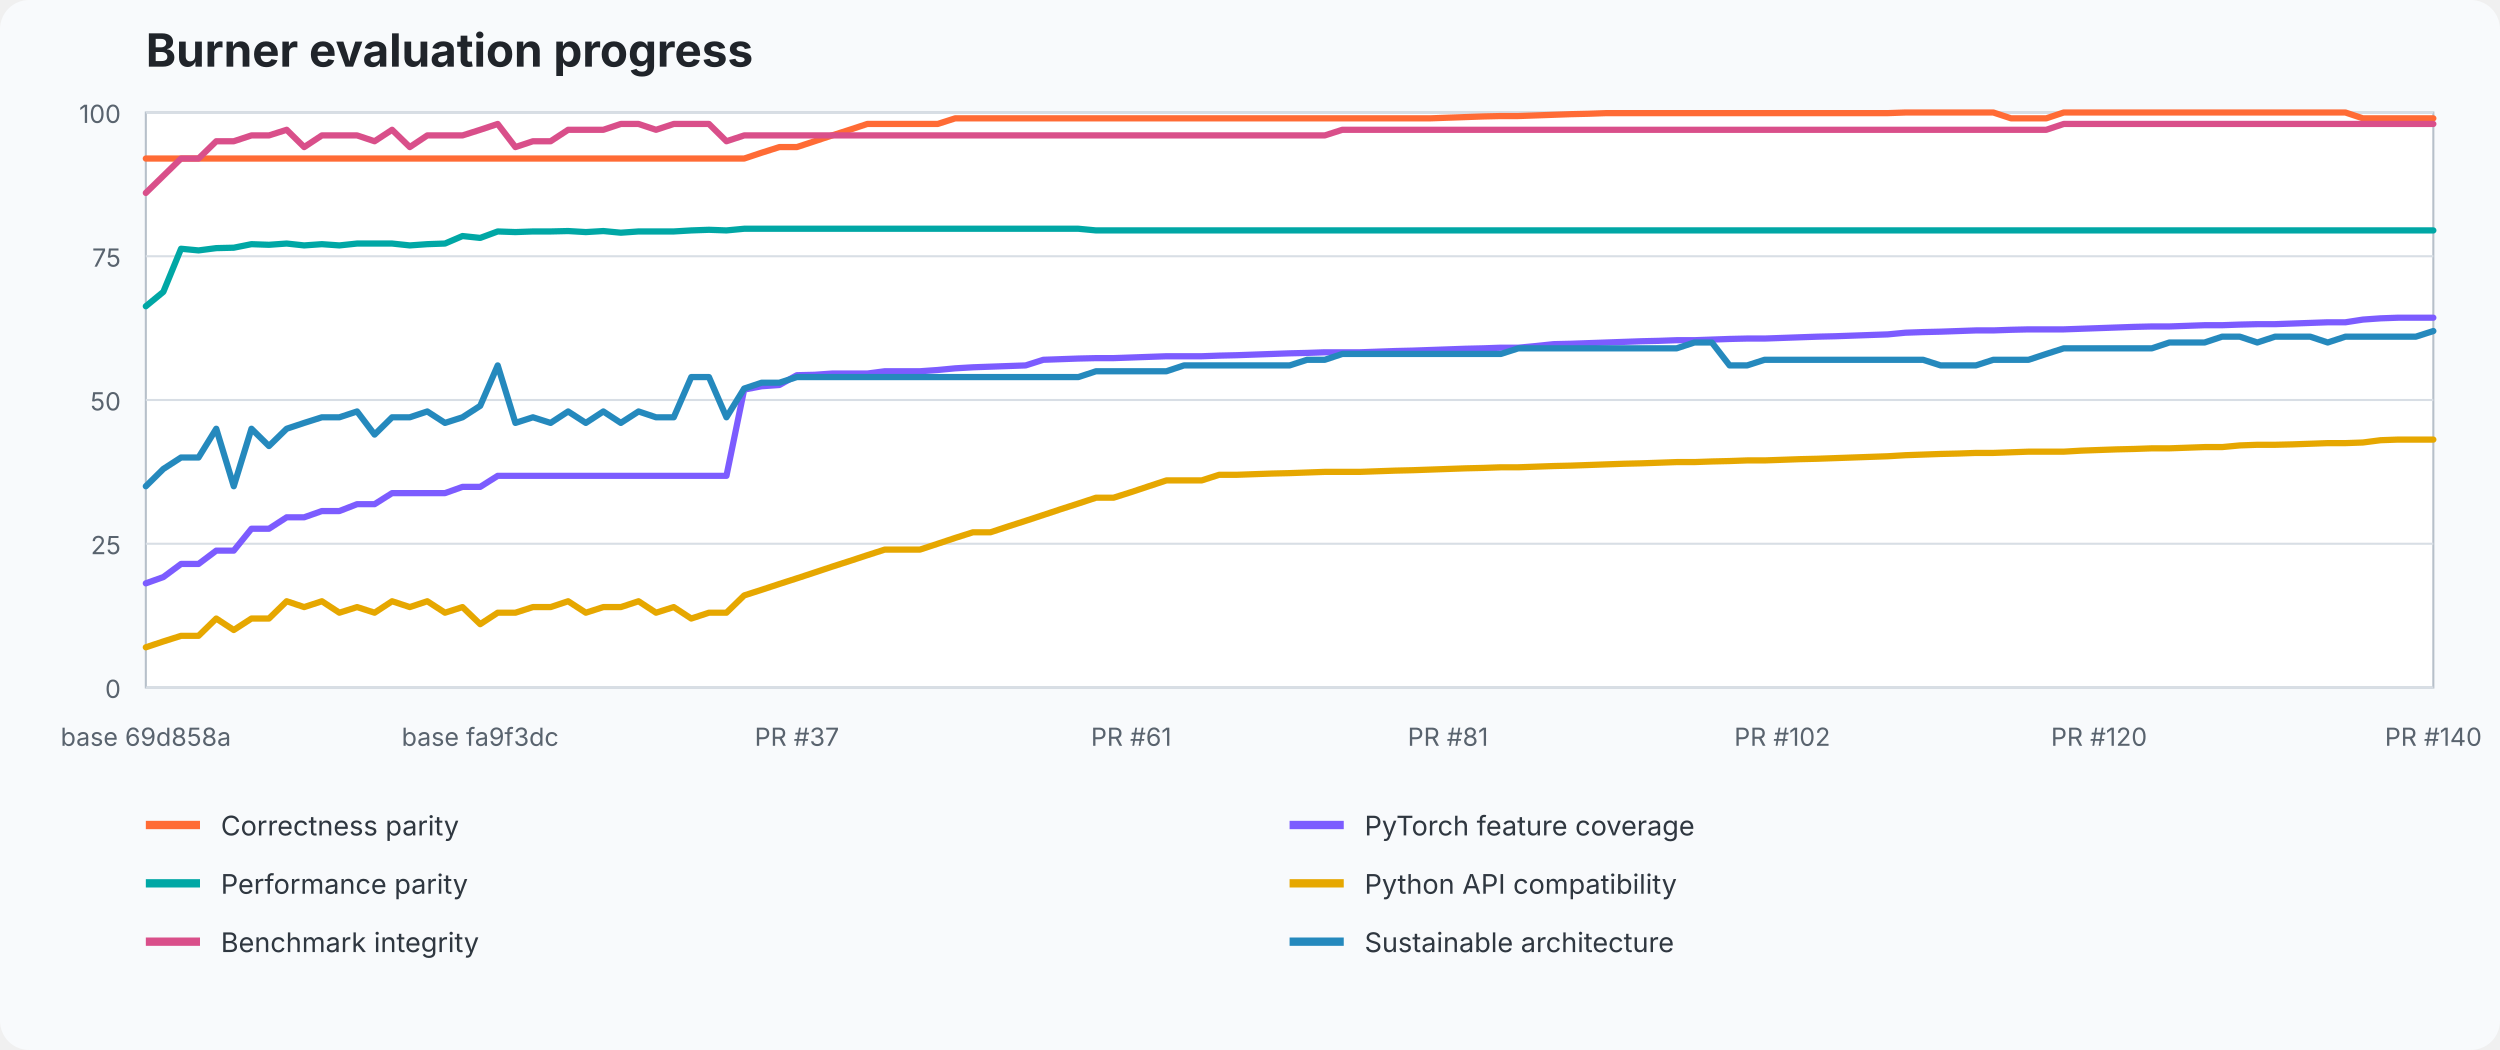
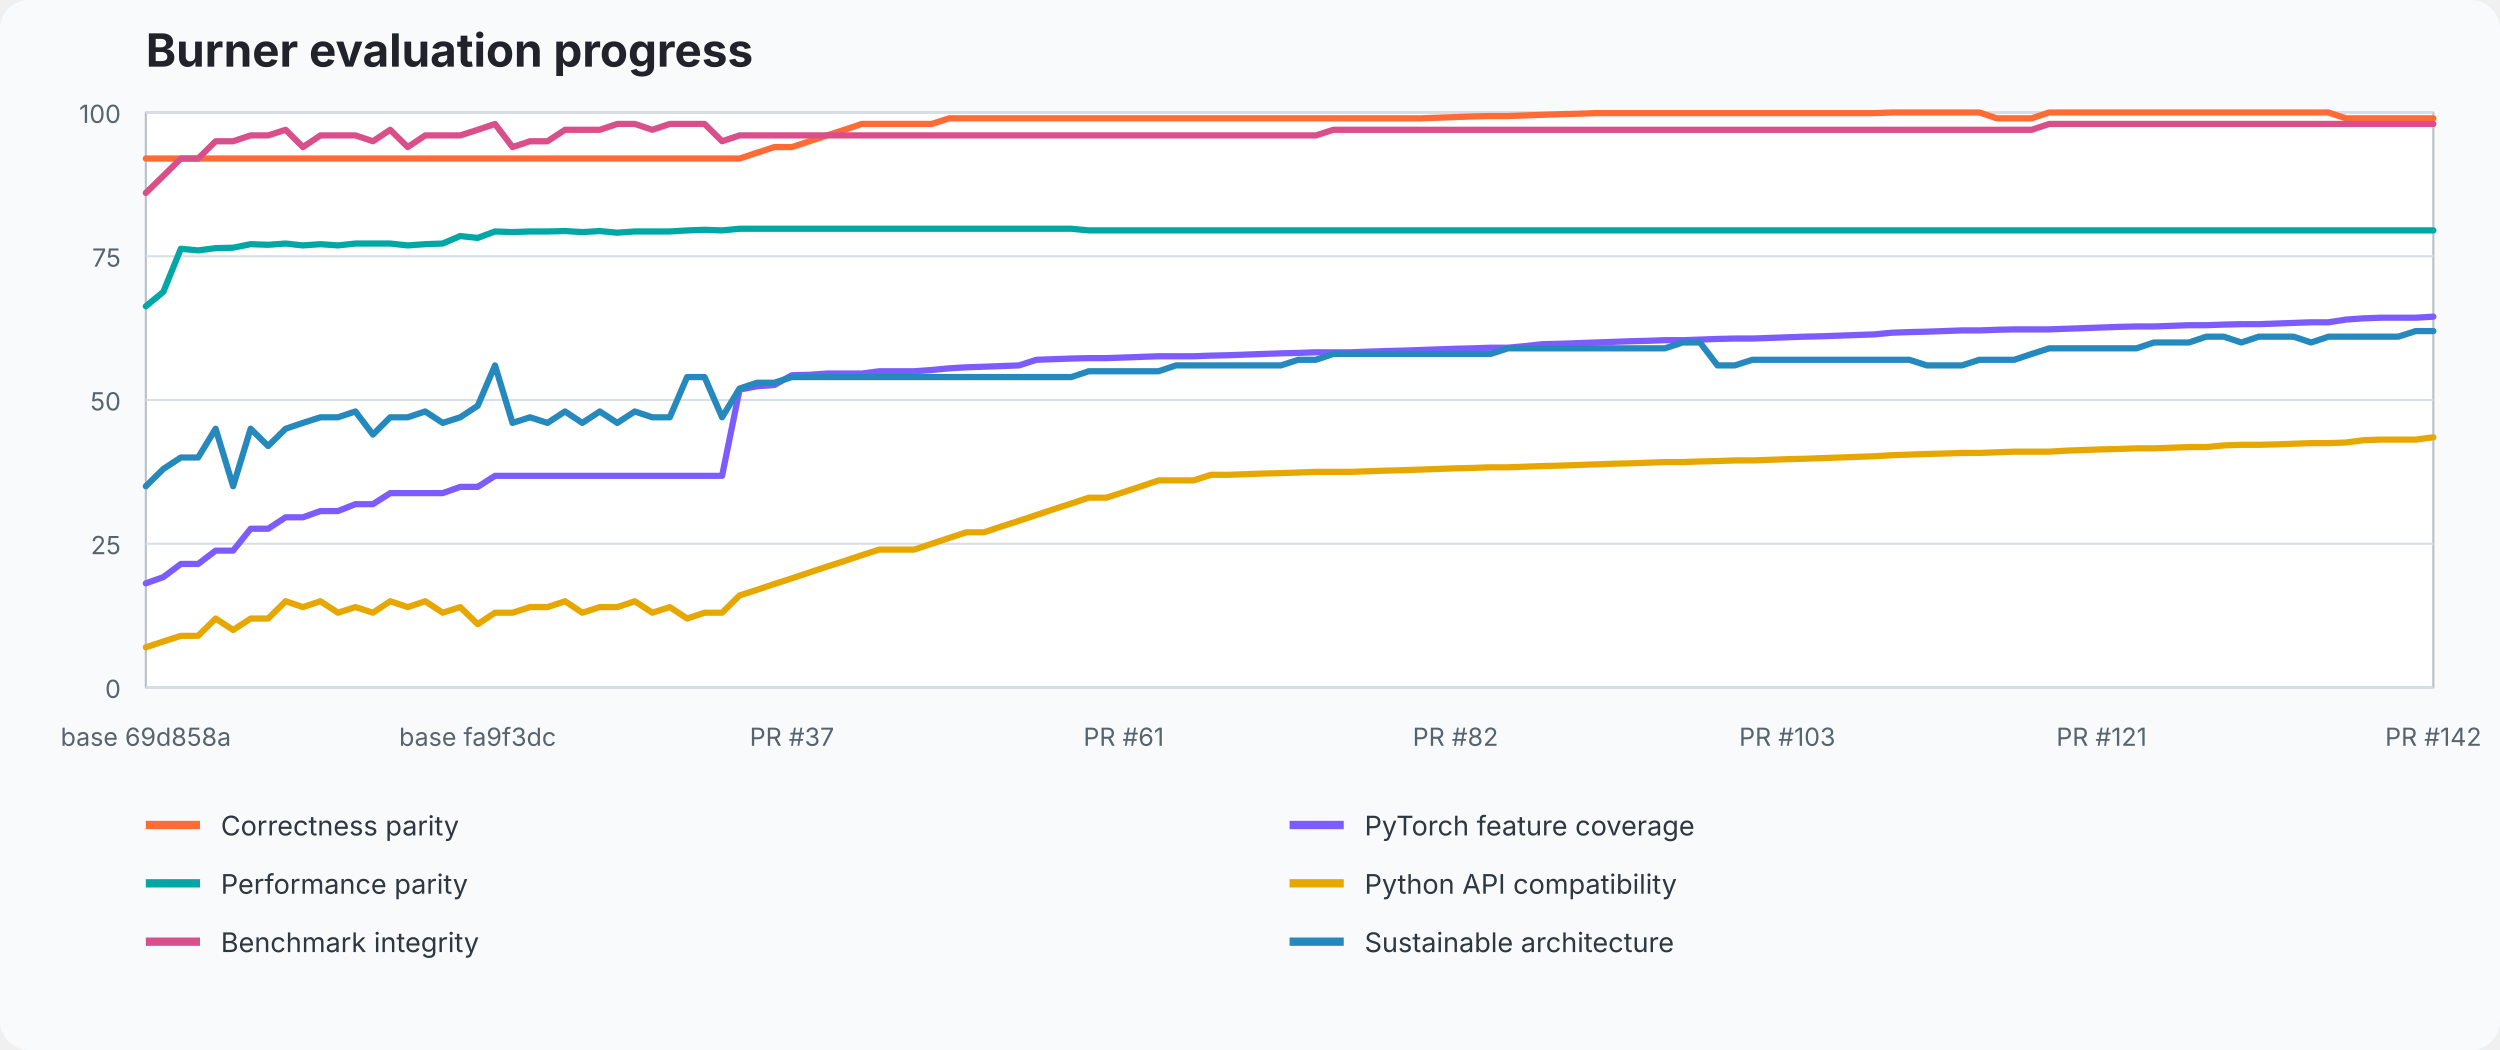
<svg xmlns="http://www.w3.org/2000/svg" width="1200" height="504" viewBox="0 0 1200 504" role="img" aria-labelledby="title desc">
  <style>text{font-family:ui-sans-serif,system-ui,-apple-system,BlinkMacSystemFont,"Segoe UI",sans-serif}.title{font-size:22px;font-weight:700;fill:#20242a}.axis{font-size:12px;fill:#59636e}.legend{font-size:13px;fill:#2f3740}.grid{stroke:#d8dee5;stroke-width:1}.plot{fill:#fff;stroke:#b7c0ca}</style>
  <rect width="100%" height="100%" fill="#f8fafc" rx="14" />
  <text x="70" y="32" class="title">Burner evaluation progress</text>
  <rect x="70" y="54" width="1098" height="276" class="plot" />
  <line x1="70" y1="330" x2="1168" y2="330" class="grid" />
  <text x="58" y="335" text-anchor="end" class="axis">0</text>
  <line x1="70" y1="261" x2="1168" y2="261" class="grid" />
  <text x="58" y="266" text-anchor="end" class="axis">25</text>
  <line x1="70" y1="192" x2="1168" y2="192" class="grid" />
  <text x="58" y="197" text-anchor="end" class="axis">50</text>
  <line x1="70" y1="123" x2="1168" y2="123" class="grid" />
  <text x="58" y="128" text-anchor="end" class="axis">75</text>
  <line x1="70" y1="54" x2="1168" y2="54" class="grid" />
  <text x="58" y="59" text-anchor="end" class="axis">100</text>
-   <polyline points="70.0,76.1 78.4,76.1 86.9,76.1 95.3,76.1 103.8,76.1 112.2,76.1 120.7,76.1 129.1,76.1 137.6,76.1 146.0,76.1 154.5,76.1 162.9,76.1 171.4,76.1 179.8,76.1 188.2,76.1 196.7,76.1 205.1,76.1 213.6,76.1 222.0,76.1 230.5,76.1 238.9,76.1 247.4,76.1 255.8,76.1 264.3,76.1 272.7,76.1 281.2,76.1 289.6,76.1 298.0,76.1 306.5,76.1 314.9,76.1 323.4,76.1 331.8,76.1 340.3,76.1 348.7,76.1 357.2,76.1 365.6,73.3 374.1,70.6 382.5,70.6 391.0,67.8 399.4,65.0 407.8,62.3 416.3,59.5 424.7,59.5 433.2,59.5 441.6,59.5 450.1,59.5 458.5,56.8 467.0,56.8 475.4,56.8 483.9,56.8 492.3,56.8 500.8,56.8 509.2,56.8 517.6,56.8 526.1,56.8 534.5,56.8 543.0,56.8 551.4,56.8 559.9,56.8 568.3,56.8 576.8,56.8 585.2,56.8 593.7,56.8 602.1,56.8 610.6,56.8 619.0,56.8 627.4,56.8 635.9,56.8 644.3,56.8 652.8,56.8 661.2,56.8 669.7,56.8 678.1,56.8 686.6,56.8 695.0,56.5 703.5,56.2 711.9,55.9 720.4,55.7 728.8,55.7 737.2,55.4 745.7,55.1 754.1,54.8 762.6,54.6 771.0,54.3 779.5,54.3 787.9,54.3 796.4,54.3 804.8,54.3 813.3,54.3 821.7,54.3 830.2,54.3 838.6,54.3 847.0,54.3 855.5,54.3 863.9,54.3 872.4,54.3 880.8,54.3 889.3,54.3 897.7,54.3 906.2,54.3 914.6,54.0 923.1,54.0 931.5,54.0 940.0,54.0 948.4,54.0 956.8,54.0 965.3,56.8 973.7,56.8 982.2,56.8 990.6,54.0 999.1,54.0 1007.5,54.0 1016.0,54.0 1024.4,54.0 1032.9,54.0 1041.3,54.0 1049.8,54.0 1058.2,54.0 1066.6,54.0 1075.1,54.0 1083.5,54.0 1092.0,54.0 1100.4,54.0 1108.9,54.0 1117.3,54.0 1125.8,54.0 1134.2,56.8 1142.7,56.8 1151.1,56.8 1159.6,56.8 1168.0,56.8" fill="none" stroke="#ff6b35" stroke-width="3" stroke-linejoin="round" stroke-linecap="round" />
-   <polyline points="70.0,280.0 78.4,277.0 86.9,270.7 95.3,270.7 103.8,264.3 112.2,264.3 120.7,253.8 129.1,253.8 137.6,248.3 146.0,248.3 154.5,245.3 162.9,245.3 171.4,242.0 179.8,242.0 188.2,236.7 196.7,236.7 205.1,236.7 213.6,236.7 222.0,233.7 230.5,233.7 238.9,228.4 247.4,228.4 255.8,228.4 264.3,228.4 272.7,228.4 281.2,228.4 289.6,228.4 298.0,228.4 306.5,228.4 314.9,228.4 323.4,228.4 331.8,228.4 340.3,228.4 348.7,228.4 357.2,187.0 365.6,185.4 374.1,184.8 382.5,180.1 391.0,179.9 399.4,179.3 407.8,179.3 416.3,179.3 424.7,178.2 433.2,178.2 441.6,178.2 450.1,177.6 458.5,176.8 467.0,176.3 475.4,176.0 483.9,175.7 492.3,175.4 500.8,172.7 509.2,172.4 517.6,172.1 526.1,171.9 534.5,171.9 543.0,171.6 551.4,171.3 559.9,171.0 568.3,171.0 576.8,171.0 585.2,170.7 593.7,170.5 602.1,170.2 610.6,169.9 619.0,169.6 627.4,169.4 635.9,169.1 644.3,169.1 652.8,169.1 661.2,168.8 669.7,168.5 678.1,168.3 686.6,168.0 695.0,167.7 703.5,167.4 711.9,167.2 720.4,166.9 728.8,166.9 737.2,166.1 745.7,165.2 754.1,165.0 762.6,164.7 771.0,164.4 779.5,164.1 787.9,163.8 796.4,163.6 804.8,163.3 813.3,163.3 821.7,163.0 830.2,162.7 838.6,162.5 847.0,162.5 855.5,162.2 863.9,161.9 872.4,161.6 880.8,161.4 889.3,161.1 897.7,160.8 906.2,160.5 914.6,159.7 923.1,159.4 931.5,159.2 940.0,158.9 948.4,158.6 956.8,158.6 965.3,158.3 973.7,158.1 982.2,158.1 990.6,158.1 999.1,157.8 1007.5,157.5 1016.0,157.2 1024.4,156.9 1032.9,156.7 1041.3,156.7 1049.8,156.4 1058.2,156.1 1066.6,156.1 1075.1,155.8 1083.5,155.6 1092.0,155.6 1100.4,155.3 1108.9,155.0 1117.3,154.7 1125.8,154.7 1134.2,153.4 1142.7,152.8 1151.1,152.5 1159.6,152.5 1168.0,152.5" fill="none" stroke="#7c5cff" stroke-width="3" stroke-linejoin="round" stroke-linecap="round" />
-   <polyline points="70.0,147.0 78.4,140.1 86.9,119.4 95.3,120.2 103.8,119.1 112.2,118.9 120.7,117.2 129.1,117.5 137.6,116.9 146.0,117.8 154.5,117.2 162.9,117.8 171.4,116.9 179.8,116.9 188.2,116.9 196.7,117.8 205.1,117.2 213.6,116.9 222.0,113.3 230.5,114.2 238.9,111.1 247.4,111.4 255.8,111.1 264.3,111.1 272.7,110.9 281.2,111.4 289.6,110.9 298.0,111.7 306.5,111.1 314.9,111.1 323.4,111.1 331.8,110.6 340.3,110.3 348.7,110.6 357.2,109.8 365.6,109.8 374.1,109.8 382.5,109.8 391.0,109.8 399.4,109.8 407.8,109.8 416.3,109.8 424.7,109.8 433.2,109.8 441.6,109.8 450.1,109.8 458.5,109.8 467.0,109.8 475.4,109.8 483.9,109.8 492.3,109.8 500.8,109.8 509.2,109.8 517.6,109.8 526.1,110.6 534.5,110.6 543.0,110.6 551.4,110.6 559.9,110.6 568.3,110.6 576.8,110.6 585.2,110.6 593.7,110.6 602.1,110.6 610.6,110.6 619.0,110.6 627.4,110.6 635.9,110.6 644.3,110.6 652.8,110.6 661.2,110.6 669.7,110.6 678.1,110.6 686.6,110.6 695.0,110.6 703.5,110.6 711.9,110.6 720.4,110.6 728.8,110.6 737.2,110.6 745.7,110.6 754.1,110.6 762.6,110.6 771.0,110.6 779.5,110.6 787.9,110.6 796.4,110.6 804.8,110.6 813.3,110.6 821.7,110.6 830.2,110.6 838.6,110.6 847.0,110.6 855.5,110.6 863.9,110.6 872.4,110.6 880.8,110.6 889.3,110.6 897.7,110.6 906.2,110.6 914.6,110.6 923.1,110.6 931.5,110.6 940.0,110.6 948.4,110.6 956.8,110.6 965.3,110.6 973.7,110.6 982.2,110.6 990.6,110.6 999.1,110.6 1007.5,110.6 1016.0,110.6 1024.4,110.6 1032.9,110.6 1041.3,110.6 1049.8,110.6 1058.2,110.6 1066.6,110.6 1075.1,110.6 1083.5,110.6 1092.0,110.6 1100.4,110.6 1108.9,110.6 1117.3,110.6 1125.8,110.6 1134.2,110.6 1142.7,110.6 1151.1,110.6 1159.6,110.6 1168.0,110.6" fill="none" stroke="#00a7a5" stroke-width="3" stroke-linejoin="round" stroke-linecap="round" />
-   <polyline points="70.0,310.7 78.4,307.9 86.9,305.2 95.3,305.2 103.8,296.9 112.2,302.4 120.7,296.9 129.1,296.9 137.6,288.6 146.0,291.4 154.5,288.6 162.9,294.1 171.4,291.4 179.8,294.1 188.2,288.6 196.7,291.4 205.1,288.6 213.6,294.1 222.0,291.4 230.5,299.6 238.9,294.1 247.4,294.1 255.8,291.4 264.3,291.4 272.7,288.6 281.2,294.1 289.6,291.4 298.0,291.4 306.5,288.6 314.9,294.1 323.4,291.4 331.8,296.9 340.3,294.1 348.7,294.1 357.2,285.8 365.6,283.1 374.1,280.3 382.5,277.6 391.0,274.8 399.4,272.0 407.8,269.3 416.3,266.5 424.7,263.8 433.2,263.8 441.6,263.8 450.1,261.0 458.5,258.2 467.0,255.5 475.4,255.5 483.9,252.7 492.3,250.0 500.8,247.2 509.2,244.4 517.6,241.7 526.1,238.9 534.5,238.9 543.0,236.2 551.4,233.4 559.9,230.6 568.3,230.6 576.8,230.6 585.2,227.9 593.7,227.9 602.1,227.6 610.6,227.3 619.0,227.1 627.4,226.8 635.9,226.5 644.3,226.5 652.8,226.5 661.2,226.2 669.7,225.9 678.1,225.7 686.6,225.4 695.0,225.1 703.5,224.8 711.9,224.6 720.4,224.3 728.8,224.3 737.2,224.0 745.7,223.7 754.1,223.5 762.6,223.2 771.0,222.9 779.5,222.6 787.9,222.4 796.4,222.1 804.8,221.8 813.3,221.8 821.7,221.5 830.2,221.3 838.6,221.0 847.0,221.0 855.5,220.7 863.9,220.4 872.4,220.2 880.8,219.9 889.3,219.6 897.7,219.3 906.2,219.0 914.6,218.5 923.1,218.2 931.5,217.9 940.0,217.7 948.4,217.4 956.8,217.4 965.3,217.1 973.7,216.8 982.2,216.8 990.6,216.8 999.1,216.3 1007.5,216.0 1016.0,215.7 1024.4,215.5 1032.9,215.2 1041.3,215.2 1049.8,214.9 1058.2,214.6 1066.6,214.6 1075.1,213.8 1083.5,213.5 1092.0,213.5 1100.4,213.3 1108.9,213.0 1117.3,212.7 1125.8,212.7 1134.2,212.4 1142.7,211.3 1151.1,211.0 1159.6,211.0 1168.0,211.0" fill="none" stroke="#e6a700" stroke-width="3" stroke-linejoin="round" stroke-linecap="round" />
-   <polyline points="70.0,92.6 78.4,84.4 86.9,76.1 95.3,76.1 103.8,67.8 112.2,67.8 120.7,65.0 129.1,65.0 137.6,62.3 146.0,70.6 154.5,65.0 162.9,65.0 171.4,65.0 179.8,67.8 188.2,62.3 196.7,70.6 205.1,65.0 213.6,65.0 222.0,65.0 230.5,62.3 238.9,59.5 247.4,70.6 255.8,67.8 264.3,67.8 272.7,62.3 281.2,62.3 289.6,62.3 298.0,59.5 306.5,59.5 314.9,62.3 323.4,59.5 331.8,59.5 340.3,59.5 348.7,67.8 357.2,65.0 365.6,65.0 374.1,65.0 382.5,65.0 391.0,65.0 399.4,65.0 407.8,65.0 416.3,65.0 424.7,65.0 433.2,65.0 441.6,65.0 450.1,65.0 458.5,65.0 467.0,65.0 475.4,65.0 483.9,65.0 492.3,65.0 500.8,65.0 509.2,65.0 517.6,65.0 526.1,65.0 534.5,65.0 543.0,65.0 551.4,65.0 559.9,65.0 568.3,65.0 576.8,65.0 585.2,65.0 593.7,65.0 602.1,65.0 610.6,65.0 619.0,65.0 627.4,65.0 635.9,65.0 644.3,62.3 652.8,62.3 661.2,62.3 669.7,62.3 678.1,62.3 686.6,62.3 695.0,62.3 703.5,62.3 711.9,62.3 720.4,62.3 728.8,62.3 737.2,62.3 745.7,62.3 754.1,62.3 762.6,62.3 771.0,62.3 779.5,62.3 787.9,62.3 796.4,62.3 804.8,62.3 813.3,62.3 821.7,62.3 830.2,62.3 838.6,62.3 847.0,62.3 855.5,62.3 863.9,62.3 872.4,62.3 880.8,62.3 889.3,62.3 897.7,62.3 906.2,62.3 914.6,62.3 923.1,62.3 931.5,62.3 940.0,62.3 948.4,62.3 956.8,62.3 965.3,62.3 973.7,62.3 982.2,62.3 990.6,59.5 999.1,59.5 1007.5,59.5 1016.0,59.5 1024.4,59.5 1032.9,59.5 1041.3,59.5 1049.8,59.5 1058.2,59.5 1066.6,59.5 1075.1,59.5 1083.5,59.5 1092.0,59.5 1100.4,59.5 1108.9,59.5 1117.3,59.5 1125.8,59.5 1134.2,59.5 1142.7,59.5 1151.1,59.5 1159.6,59.5 1168.0,59.5" fill="none" stroke="#d94f8a" stroke-width="3" stroke-linejoin="round" stroke-linecap="round" />
-   <polyline points="70.0,233.4 78.4,225.1 86.9,219.6 95.3,219.6 103.8,205.8 112.2,233.4 120.7,205.8 129.1,214.1 137.6,205.8 146.0,203.0 154.5,200.3 162.9,200.3 171.4,197.5 179.8,208.6 188.2,200.3 196.7,200.3 205.1,197.5 213.6,203.0 222.0,200.3 230.5,194.8 238.9,175.4 247.4,203.0 255.8,200.3 264.3,203.0 272.7,197.5 281.2,203.0 289.6,197.5 298.0,203.0 306.5,197.5 314.9,200.3 323.4,200.3 331.8,181.0 340.3,181.0 348.7,200.3 357.2,186.5 365.6,183.7 374.1,183.7 382.5,181.0 391.0,181.0 399.4,181.0 407.8,181.0 416.3,181.0 424.7,181.0 433.2,181.0 441.6,181.0 450.1,181.0 458.5,181.0 467.0,181.0 475.4,181.0 483.9,181.0 492.3,181.0 500.8,181.0 509.2,181.0 517.6,181.0 526.1,178.2 534.5,178.2 543.0,178.2 551.4,178.2 559.9,178.2 568.3,175.4 576.8,175.4 585.2,175.4 593.7,175.4 602.1,175.4 610.6,175.4 619.0,175.4 627.4,172.7 635.9,172.7 644.3,169.9 652.8,169.9 661.2,169.9 669.7,169.9 678.1,169.9 686.6,169.9 695.0,169.9 703.5,169.9 711.9,169.9 720.4,169.9 728.8,167.2 737.2,167.2 745.7,167.2 754.1,167.2 762.6,167.2 771.0,167.2 779.5,167.2 787.9,167.2 796.4,167.2 804.8,167.2 813.3,164.4 821.7,164.4 830.2,175.4 838.6,175.4 847.0,172.7 855.5,172.7 863.9,172.7 872.4,172.7 880.8,172.7 889.3,172.7 897.7,172.7 906.2,172.7 914.6,172.7 923.1,172.7 931.5,175.4 940.0,175.4 948.4,175.4 956.8,172.7 965.3,172.7 973.7,172.7 982.2,169.9 990.6,167.2 999.1,167.2 1007.5,167.2 1016.0,167.2 1024.4,167.2 1032.9,167.2 1041.3,164.4 1049.8,164.4 1058.2,164.4 1066.6,161.6 1075.1,161.6 1083.5,164.4 1092.0,161.6 1100.4,161.6 1108.9,161.6 1117.3,164.4 1125.8,161.6 1134.2,161.6 1142.7,161.6 1151.1,161.6 1159.6,161.6 1168.0,158.9" fill="none" stroke="#2589bd" stroke-width="3" stroke-linejoin="round" stroke-linecap="round" />
+   <polyline points="70.0,76.1 78.4,76.1 86.8,76.1 95.1,76.1 103.5,76.1 111.9,76.1 120.3,76.1 128.7,76.1 137.1,76.1 145.4,76.1 153.8,76.1 162.2,76.1 170.6,76.1 179.0,76.1 187.3,76.1 195.7,76.1 204.1,76.1 212.5,76.1 220.9,76.1 229.3,76.1 237.6,76.1 246.0,76.1 254.4,76.1 262.8,76.1 271.2,76.1 279.5,76.1 287.9,76.1 296.3,76.1 304.7,76.1 313.1,76.1 321.5,76.1 329.8,76.1 338.2,76.1 346.6,76.1 355.0,76.1 363.4,73.3 371.7,70.6 380.1,70.6 388.5,67.8 396.9,65.0 405.3,62.3 413.6,59.5 422.0,59.5 430.4,59.5 438.8,59.5 447.2,59.5 455.6,56.8 463.9,56.8 472.3,56.8 480.7,56.8 489.1,56.8 497.5,56.8 505.8,56.8 514.2,56.8 522.6,56.8 531.0,56.8 539.4,56.8 547.8,56.8 556.1,56.8 564.5,56.8 572.9,56.8 581.3,56.8 589.7,56.8 598.0,56.8 606.4,56.8 614.8,56.8 623.2,56.8 631.6,56.8 640.0,56.8 648.3,56.8 656.7,56.8 665.1,56.8 673.5,56.8 681.9,56.8 690.2,56.5 698.6,56.2 707.0,55.9 715.4,55.7 723.8,55.7 732.2,55.4 740.5,55.1 748.9,54.8 757.3,54.6 765.7,54.3 774.1,54.3 782.4,54.3 790.8,54.3 799.2,54.3 807.6,54.3 816.0,54.3 824.4,54.3 832.7,54.3 841.1,54.3 849.5,54.3 857.9,54.3 866.3,54.3 874.6,54.3 883.0,54.3 891.4,54.3 899.8,54.3 908.2,54.0 916.5,54.0 924.9,54.0 933.3,54.0 941.7,54.0 950.1,54.0 958.5,56.8 966.8,56.8 975.2,56.8 983.6,54.0 992.0,54.0 1000.4,54.0 1008.7,54.0 1017.1,54.0 1025.5,54.0 1033.9,54.0 1042.3,54.0 1050.7,54.0 1059.0,54.0 1067.4,54.0 1075.8,54.0 1084.2,54.0 1092.6,54.0 1100.9,54.0 1109.3,54.0 1117.7,54.0 1126.1,56.8 1134.5,56.8 1142.9,56.8 1151.2,56.8 1159.6,56.8 1168.0,56.8" fill="none" stroke="#ff6b35" stroke-width="3" stroke-linejoin="round" stroke-linecap="round" />
+   <polyline points="70.0,280.0 78.4,277.0 86.8,270.7 95.1,270.7 103.5,264.3 111.9,264.3 120.3,253.8 128.7,253.8 137.1,248.3 145.4,248.3 153.8,245.3 162.2,245.3 170.6,242.0 179.0,242.0 187.3,236.7 195.7,236.7 204.1,236.7 212.5,236.7 220.9,233.7 229.3,233.7 237.6,228.4 246.0,228.4 254.4,228.4 262.8,228.4 271.2,228.4 279.5,228.4 287.9,228.4 296.3,228.4 304.7,228.4 313.1,228.4 321.5,228.4 329.8,228.4 338.2,228.4 346.6,228.4 355.0,187.0 363.4,185.4 371.7,184.8 380.1,180.1 388.5,179.9 396.9,179.3 405.3,179.3 413.6,179.3 422.0,178.2 430.4,178.2 438.8,178.2 447.2,177.6 455.6,176.8 463.9,176.3 472.3,176.0 480.7,175.7 489.1,175.4 497.5,172.7 505.8,172.4 514.2,172.1 522.6,171.9 531.0,171.9 539.4,171.6 547.8,171.3 556.1,171.0 564.5,171.0 572.9,171.0 581.3,170.7 589.7,170.5 598.0,170.2 606.4,169.9 614.8,169.6 623.2,169.4 631.6,169.1 640.0,169.1 648.3,169.1 656.7,168.8 665.1,168.5 673.5,168.3 681.9,168.0 690.2,167.7 698.6,167.4 707.0,167.2 715.4,166.9 723.8,166.9 732.2,166.1 740.5,165.2 748.9,165.0 757.3,164.7 765.7,164.4 774.1,164.1 782.4,163.8 790.8,163.6 799.2,163.3 807.6,163.3 816.0,163.0 824.4,162.7 832.7,162.5 841.1,162.5 849.5,162.2 857.9,161.9 866.3,161.6 874.6,161.4 883.0,161.1 891.4,160.8 899.8,160.5 908.2,159.7 916.5,159.4 924.9,159.2 933.3,158.9 941.7,158.6 950.1,158.6 958.5,158.3 966.8,158.1 975.2,158.1 983.6,158.1 992.0,157.8 1000.4,157.5 1008.7,157.2 1017.1,156.9 1025.5,156.7 1033.9,156.7 1042.3,156.4 1050.7,156.1 1059.0,156.1 1067.4,155.8 1075.8,155.6 1084.2,155.6 1092.6,155.3 1100.9,155.0 1109.3,154.7 1117.7,154.7 1126.1,153.4 1134.5,152.8 1142.9,152.5 1151.2,152.5 1159.6,152.5 1168.0,152.0" fill="none" stroke="#7c5cff" stroke-width="3" stroke-linejoin="round" stroke-linecap="round" />
+   <polyline points="70.0,147.0 78.4,140.1 86.8,119.4 95.1,120.2 103.5,119.1 111.9,118.9 120.3,117.2 128.7,117.5 137.1,116.9 145.4,117.8 153.8,117.2 162.2,117.8 170.6,116.9 179.0,116.9 187.3,116.9 195.7,117.8 204.1,117.2 212.5,116.9 220.9,113.3 229.3,114.2 237.6,111.1 246.0,111.4 254.4,111.1 262.8,111.1 271.2,110.9 279.5,111.4 287.9,110.9 296.3,111.7 304.7,111.1 313.1,111.1 321.5,111.1 329.8,110.6 338.2,110.3 346.6,110.6 355.0,109.8 363.4,109.8 371.7,109.8 380.1,109.8 388.5,109.8 396.9,109.8 405.3,109.8 413.6,109.8 422.0,109.8 430.4,109.8 438.8,109.8 447.2,109.8 455.6,109.8 463.9,109.8 472.3,109.8 480.7,109.8 489.1,109.8 497.5,109.8 505.8,109.8 514.2,109.8 522.6,110.6 531.0,110.6 539.4,110.6 547.8,110.6 556.1,110.6 564.5,110.6 572.9,110.6 581.3,110.6 589.7,110.6 598.0,110.6 606.4,110.6 614.8,110.6 623.2,110.6 631.6,110.6 640.0,110.6 648.3,110.6 656.7,110.6 665.1,110.6 673.5,110.6 681.9,110.6 690.2,110.6 698.6,110.6 707.0,110.6 715.4,110.6 723.8,110.6 732.2,110.6 740.5,110.6 748.9,110.6 757.3,110.6 765.7,110.6 774.1,110.6 782.4,110.6 790.8,110.6 799.2,110.6 807.6,110.6 816.0,110.6 824.4,110.6 832.7,110.6 841.1,110.6 849.5,110.6 857.9,110.6 866.3,110.6 874.6,110.6 883.0,110.6 891.4,110.6 899.8,110.6 908.2,110.6 916.5,110.6 924.9,110.6 933.3,110.6 941.7,110.6 950.1,110.6 958.5,110.6 966.8,110.6 975.2,110.6 983.6,110.6 992.0,110.6 1000.4,110.6 1008.7,110.6 1017.1,110.6 1025.5,110.6 1033.9,110.6 1042.3,110.6 1050.7,110.6 1059.0,110.6 1067.4,110.6 1075.8,110.6 1084.2,110.6 1092.6,110.6 1100.9,110.6 1109.3,110.6 1117.7,110.6 1126.1,110.6 1134.5,110.6 1142.9,110.6 1151.2,110.6 1159.6,110.6 1168.0,110.6" fill="none" stroke="#00a7a5" stroke-width="3" stroke-linejoin="round" stroke-linecap="round" />
+   <polyline points="70.0,310.7 78.4,307.9 86.8,305.2 95.1,305.2 103.5,296.9 111.9,302.4 120.3,296.9 128.7,296.9 137.1,288.6 145.4,291.4 153.8,288.6 162.2,294.1 170.6,291.4 179.0,294.1 187.3,288.6 195.7,291.4 204.1,288.6 212.5,294.1 220.9,291.4 229.3,299.6 237.6,294.1 246.0,294.1 254.4,291.4 262.8,291.4 271.2,288.6 279.5,294.1 287.9,291.4 296.3,291.4 304.7,288.6 313.1,294.1 321.5,291.4 329.8,296.9 338.2,294.1 346.6,294.1 355.0,285.8 363.4,283.1 371.7,280.3 380.1,277.6 388.5,274.8 396.9,272.0 405.3,269.3 413.6,266.5 422.0,263.8 430.4,263.8 438.8,263.8 447.2,261.0 455.6,258.2 463.9,255.5 472.3,255.5 480.7,252.7 489.1,250.0 497.5,247.2 505.8,244.4 514.2,241.7 522.6,238.9 531.0,238.9 539.4,236.2 547.8,233.4 556.1,230.6 564.5,230.6 572.9,230.6 581.3,227.9 589.7,227.9 598.0,227.6 606.4,227.3 614.8,227.1 623.2,226.8 631.6,226.5 640.0,226.5 648.3,226.5 656.7,226.2 665.1,225.9 673.5,225.7 681.9,225.4 690.2,225.1 698.6,224.8 707.0,224.6 715.4,224.3 723.8,224.3 732.2,224.0 740.5,223.7 748.9,223.5 757.3,223.2 765.7,222.9 774.1,222.6 782.4,222.4 790.8,222.1 799.2,221.8 807.6,221.8 816.0,221.5 824.4,221.3 832.7,221.0 841.1,221.0 849.5,220.7 857.9,220.4 866.3,220.2 874.6,219.9 883.0,219.6 891.4,219.3 899.8,219.0 908.2,218.5 916.5,218.2 924.9,217.9 933.3,217.7 941.7,217.4 950.1,217.4 958.5,217.1 966.8,216.8 975.2,216.8 983.6,216.8 992.0,216.3 1000.4,216.0 1008.7,215.7 1017.1,215.5 1025.5,215.2 1033.9,215.2 1042.3,214.9 1050.7,214.6 1059.0,214.6 1067.4,213.8 1075.8,213.5 1084.2,213.5 1092.6,213.3 1100.9,213.0 1109.3,212.7 1117.7,212.7 1126.1,212.4 1134.5,211.3 1142.9,211.0 1151.2,211.0 1159.6,211.0 1168.0,209.9" fill="none" stroke="#e6a700" stroke-width="3" stroke-linejoin="round" stroke-linecap="round" />
+   <polyline points="70.0,92.6 78.4,84.4 86.8,76.1 95.1,76.1 103.5,67.8 111.9,67.8 120.3,65.0 128.7,65.0 137.1,62.3 145.4,70.6 153.8,65.0 162.2,65.0 170.6,65.0 179.0,67.8 187.3,62.3 195.7,70.6 204.1,65.0 212.5,65.0 220.9,65.0 229.3,62.3 237.6,59.5 246.0,70.6 254.4,67.8 262.8,67.8 271.2,62.3 279.5,62.3 287.9,62.3 296.3,59.5 304.7,59.5 313.1,62.3 321.5,59.5 329.8,59.5 338.2,59.5 346.6,67.8 355.0,65.0 363.4,65.0 371.7,65.0 380.1,65.0 388.5,65.0 396.9,65.0 405.3,65.0 413.6,65.0 422.0,65.0 430.4,65.0 438.8,65.0 447.2,65.0 455.6,65.0 463.9,65.0 472.3,65.0 480.7,65.0 489.1,65.0 497.5,65.0 505.8,65.0 514.2,65.0 522.6,65.0 531.0,65.0 539.4,65.0 547.8,65.0 556.1,65.0 564.5,65.0 572.9,65.0 581.3,65.0 589.7,65.0 598.0,65.0 606.4,65.0 614.8,65.0 623.2,65.0 631.6,65.0 640.0,62.3 648.3,62.3 656.7,62.3 665.1,62.3 673.5,62.3 681.9,62.3 690.2,62.3 698.6,62.3 707.0,62.3 715.4,62.3 723.8,62.3 732.2,62.3 740.5,62.3 748.9,62.3 757.3,62.3 765.7,62.3 774.1,62.3 782.4,62.3 790.8,62.3 799.2,62.3 807.6,62.3 816.0,62.3 824.4,62.3 832.7,62.3 841.1,62.3 849.5,62.3 857.9,62.3 866.3,62.3 874.6,62.3 883.0,62.3 891.4,62.3 899.8,62.3 908.2,62.3 916.5,62.3 924.9,62.3 933.3,62.3 941.7,62.3 950.1,62.3 958.5,62.3 966.8,62.3 975.2,62.3 983.6,59.5 992.0,59.5 1000.4,59.5 1008.7,59.5 1017.1,59.5 1025.5,59.5 1033.9,59.5 1042.3,59.5 1050.7,59.5 1059.0,59.5 1067.4,59.5 1075.8,59.5 1084.2,59.5 1092.6,59.5 1100.9,59.5 1109.3,59.5 1117.7,59.5 1126.1,59.5 1134.5,59.5 1142.9,59.5 1151.2,59.5 1159.6,59.5 1168.0,59.5" fill="none" stroke="#d94f8a" stroke-width="3" stroke-linejoin="round" stroke-linecap="round" />
+   <polyline points="70.0,233.4 78.4,225.1 86.8,219.6 95.1,219.6 103.5,205.8 111.9,233.4 120.3,205.8 128.7,214.1 137.1,205.8 145.4,203.0 153.8,200.3 162.2,200.3 170.6,197.5 179.0,208.6 187.3,200.3 195.7,200.3 204.1,197.5 212.5,203.0 220.9,200.3 229.3,194.8 237.6,175.4 246.0,203.0 254.4,200.3 262.8,203.0 271.2,197.5 279.5,203.0 287.9,197.5 296.3,203.0 304.7,197.5 313.1,200.3 321.5,200.3 329.8,181.0 338.2,181.0 346.6,200.3 355.0,186.5 363.4,183.7 371.7,183.7 380.1,181.0 388.5,181.0 396.9,181.0 405.3,181.0 413.6,181.0 422.0,181.0 430.4,181.0 438.8,181.0 447.2,181.0 455.6,181.0 463.9,181.0 472.3,181.0 480.7,181.0 489.1,181.0 497.5,181.0 505.8,181.0 514.2,181.0 522.6,178.2 531.0,178.2 539.4,178.2 547.8,178.2 556.1,178.2 564.5,175.4 572.9,175.4 581.3,175.4 589.7,175.4 598.0,175.4 606.4,175.4 614.8,175.4 623.2,172.7 631.6,172.7 640.0,169.9 648.3,169.9 656.7,169.9 665.1,169.9 673.5,169.9 681.9,169.9 690.2,169.9 698.6,169.9 707.0,169.9 715.4,169.9 723.8,167.2 732.2,167.2 740.5,167.2 748.9,167.2 757.3,167.2 765.7,167.2 774.1,167.2 782.4,167.2 790.8,167.2 799.2,167.2 807.6,164.4 816.0,164.4 824.4,175.4 832.7,175.4 841.1,172.7 849.5,172.7 857.9,172.7 866.3,172.7 874.6,172.7 883.0,172.7 891.4,172.7 899.8,172.7 908.2,172.7 916.5,172.7 924.9,175.4 933.3,175.4 941.7,175.4 950.1,172.7 958.5,172.7 966.8,172.7 975.2,169.9 983.6,167.2 992.0,167.2 1000.4,167.2 1008.7,167.2 1017.1,167.2 1025.5,167.2 1033.9,164.4 1042.3,164.4 1050.7,164.4 1059.0,161.6 1067.4,161.6 1075.8,164.4 1084.2,161.6 1092.6,161.6 1100.9,161.6 1109.3,164.4 1117.7,161.6 1126.1,161.6 1134.5,161.6 1142.9,161.6 1151.2,161.6 1159.6,158.9 1168.0,158.9" fill="none" stroke="#2589bd" stroke-width="3" stroke-linejoin="round" stroke-linecap="round" />
  <text x="70" y="358" text-anchor="middle" class="axis">base 69d858a</text>
-   <text x="230.477" y="358" text-anchor="middle" class="axis">base fa9f3dc</text>
-   <text x="382.508" y="358" text-anchor="middle" class="axis">PR #37</text>
-   <text x="542.985" y="358" text-anchor="middle" class="axis">PR #61</text>
-   <text x="695.015" y="358" text-anchor="middle" class="axis">PR #81</text>
-   <text x="855.492" y="358" text-anchor="middle" class="axis">PR #102</text>
-   <text x="1007.523" y="358" text-anchor="middle" class="axis">PR #120</text>
-   <text x="1168" y="358" text-anchor="middle" class="axis">PR #140</text>
+   <text x="229.252" y="358" text-anchor="middle" class="axis">base fa9f3dc</text>
+   <text x="380.122" y="358" text-anchor="middle" class="axis">PR #37</text>
+   <text x="539.374" y="358" text-anchor="middle" class="axis">PR #61</text>
+   <text x="698.626" y="358" text-anchor="middle" class="axis">PR #82</text>
+   <text x="857.878" y="358" text-anchor="middle" class="axis">PR #103</text>
+   <text x="1008.748" y="358" text-anchor="middle" class="axis">PR #121</text>
+   <text x="1168" y="358" text-anchor="middle" class="axis">PR #142</text>
  <line x1="70" y1="396" x2="96" y2="396" stroke="#ff6b35" stroke-width="4" />
  <text x="106" y="401" class="legend">Correctness parity</text>
  <line x1="619" y1="396" x2="645" y2="396" stroke="#7c5cff" stroke-width="4" />
  <text x="655" y="401" class="legend">PyTorch feature coverage</text>
  <line x1="70" y1="424" x2="96" y2="424" stroke="#00a7a5" stroke-width="4" />
  <text x="106" y="429" class="legend">Performance parity</text>
  <line x1="619" y1="424" x2="645" y2="424" stroke="#e6a700" stroke-width="4" />
  <text x="655" y="429" class="legend">Python API compatibility</text>
  <line x1="70" y1="452" x2="96" y2="452" stroke="#d94f8a" stroke-width="4" />
  <text x="106" y="457" class="legend">Benchmark integrity</text>
  <line x1="619" y1="452" x2="645" y2="452" stroke="#2589bd" stroke-width="4" />
  <text x="655" y="457" class="legend">Sustainable architecture</text>
</svg>
